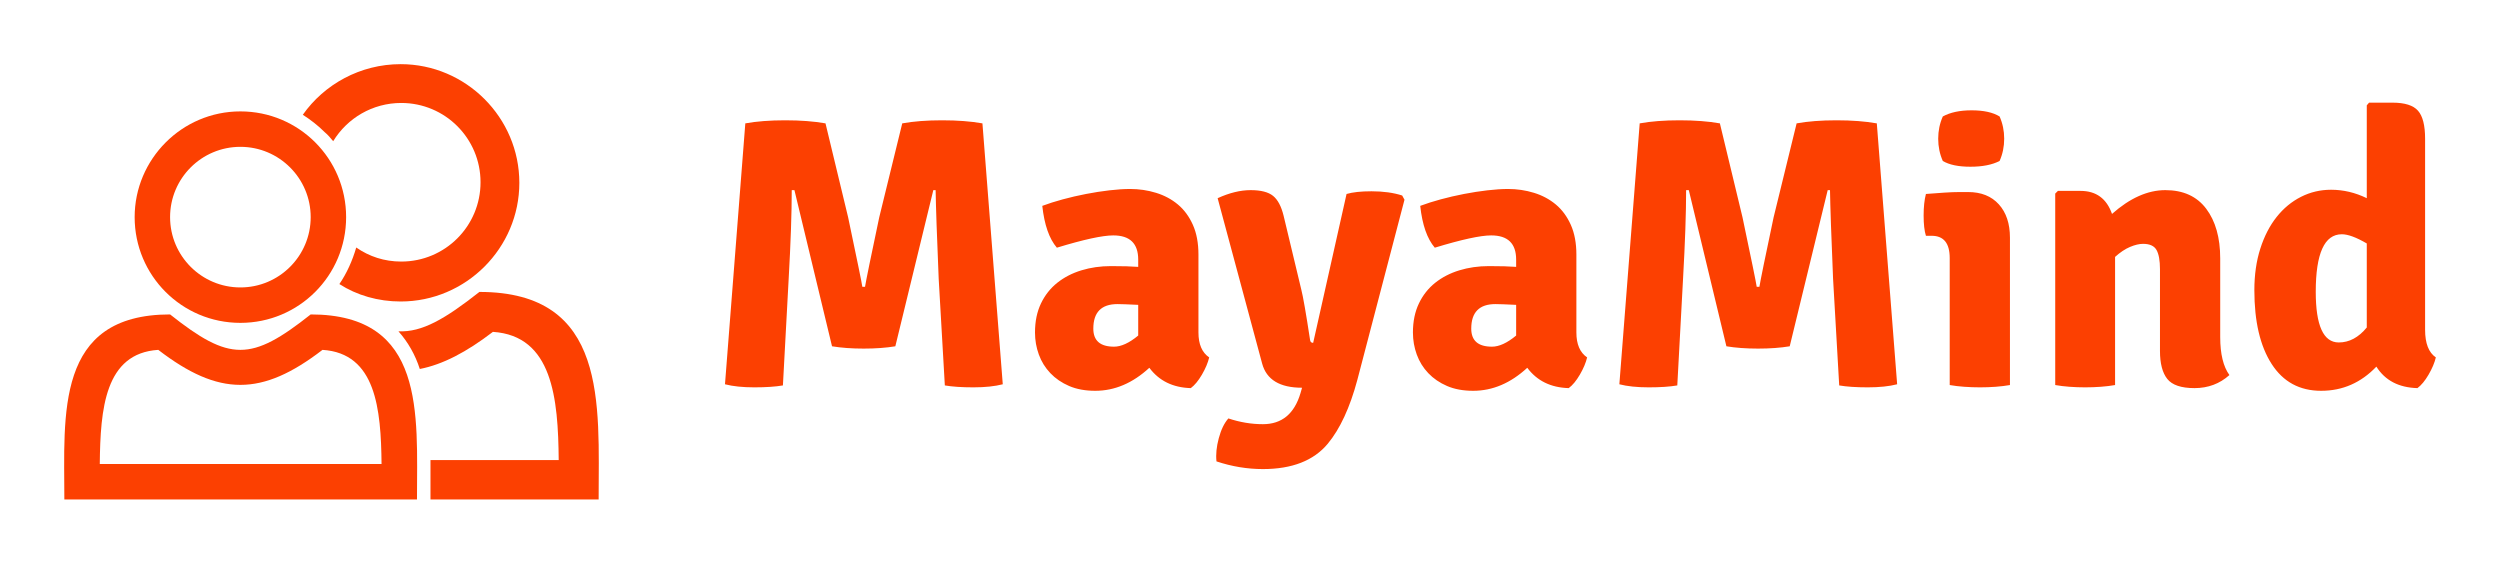
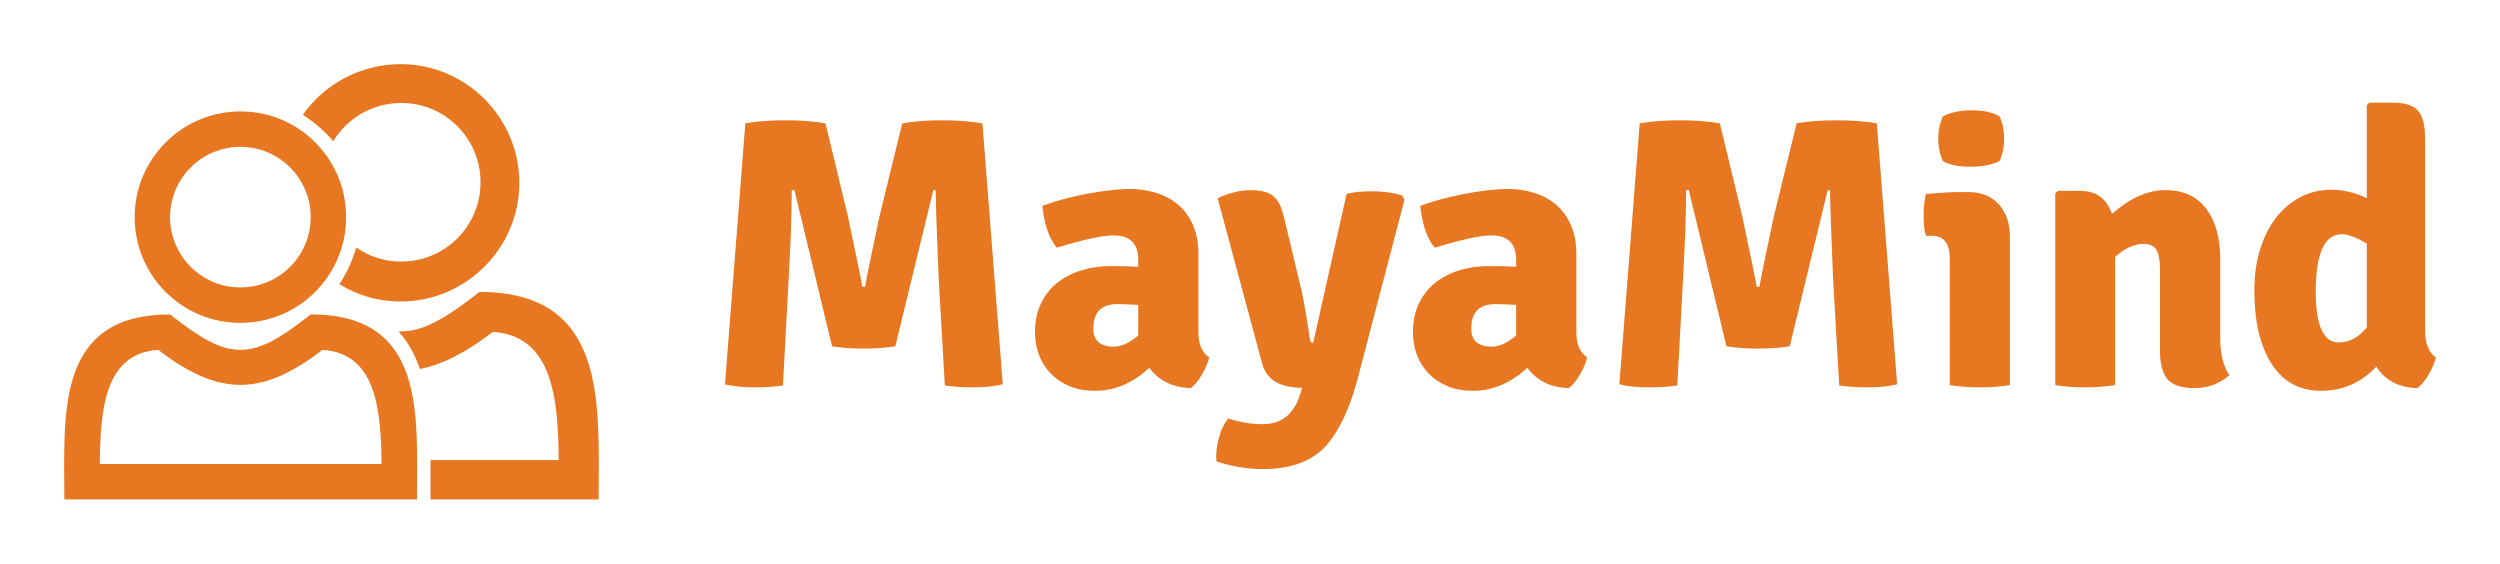
<svg xmlns="http://www.w3.org/2000/svg" version="1.1" width="3162.308" height="712.939" viewBox="0 0 3162.308 712.939">
  <g transform="scale(8.115419) translate(10, 10)">
    <defs id="SvgjsDefs1026" />
-     <g id="SvgjsG1027" featureKey="HdFLvg-0" transform="matrix(0.8766134,0,0,0.8766134,-2.161374,-9.905731)" fill="#FC4001">
+     <g id="SvgjsG1027" featureKey="HdFLvg-0" transform="matrix(0.8766134,0,0,0.8766134,-2.161374,-9.905731)" fill="#E87722">
      <g>
-         <path fill="#FC4001" d="M67.6,81.7h22.8c-0.1-11-1.1-22.1-11.7-22.8c-4.7,3.6-8.9,5.8-13,6.6c-0.8-2.5-2.1-4.8-3.8-6.7   c4.2,0.2,8.3-2.2,14.4-7c22.9,0,21.2,19.9,21.2,36.9H67.6c0-2.3,0-2.7,0-3.1C67.6,84.3,67.6,83,67.6,81.7z" />
-         <path fill="#FC4001" d="M62.3,11.3c11.6,0,21.1,9.5,21.1,21.1c0,11.6-9.5,21.1-21.1,21.1c-4,0-7.8-1.1-10.9-3.1   c1.3-1.9,2.3-4.1,3-6.5c2.3,1.6,5,2.5,8,2.5c7.8,0,14.1-6.3,14.1-14.1c0-7.8-6.3-14.1-14.1-14.1c-5.1,0-9.6,2.7-12.1,6.8   c-0.5-0.6-0.9-1.1-1.5-1.6c-1.2-1.2-2.5-2.2-3.9-3.1C48.7,14.9,55.1,11.3,62.3,11.3z" />
-         <path fill="#FC4001" d="M8.8,82.4h50.1c-0.1-9.8-1-19.7-10.5-20.3c-10.8,8.3-18.4,8.3-29.2,0C9.7,62.7,8.9,72.6,8.8,82.4z    M2.5,88.7c0-15.1-1.7-32.9,18.8-32.9c10.6,8.4,14.4,8.4,25,0c20.5,0,18.9,17.7,18.9,32.9C44.3,88.7,23.4,88.7,2.5,88.7z" />
-         <path fill="#FC4001" d="M33.8,19.7c10.4,0,18.8,8.4,18.8,18.8c0,10.4-8.4,18.8-18.8,18.8C23.4,57.3,15,48.9,15,38.5   C15,28.2,23.4,19.7,33.8,19.7z M33.8,26c-6.9,0-12.5,5.6-12.5,12.5c0,6.9,5.6,12.5,12.5,12.5c6.9,0,12.5-5.6,12.5-12.5   C46.3,31.6,40.7,26,33.8,26z" />
+         <path fill="#E87722" d="M67.6,81.7h22.8c-0.1-11-1.1-22.1-11.7-22.8c-4.7,3.6-8.9,5.8-13,6.6c-0.8-2.5-2.1-4.8-3.8-6.7   c4.2,0.2,8.3-2.2,14.4-7c22.9,0,21.2,19.9,21.2,36.9H67.6c0-2.3,0-2.7,0-3.1C67.6,84.3,67.6,83,67.6,81.7z" />
+         <path fill="#E87722" d="M62.3,11.3c11.6,0,21.1,9.5,21.1,21.1c0,11.6-9.5,21.1-21.1,21.1c-4,0-7.8-1.1-10.9-3.1   c1.3-1.9,2.3-4.1,3-6.5c2.3,1.6,5,2.5,8,2.5c7.8,0,14.1-6.3,14.1-14.1c0-7.8-6.3-14.1-14.1-14.1c-5.1,0-9.6,2.7-12.1,6.8   c-0.5-0.6-0.9-1.1-1.5-1.6c-1.2-1.2-2.5-2.2-3.9-3.1C48.7,14.9,55.1,11.3,62.3,11.3z" />
+         <path fill="#E87722" d="M8.8,82.4h50.1c-0.1-9.8-1-19.7-10.5-20.3c-10.8,8.3-18.4,8.3-29.2,0C9.7,62.7,8.9,72.6,8.8,82.4z    M2.5,88.7c0-15.1-1.7-32.9,18.8-32.9c10.6,8.4,14.4,8.4,25,0c20.5,0,18.9,17.7,18.9,32.9C44.3,88.7,23.4,88.7,2.5,88.7z" />
+         <path fill="#E87722" d="M33.8,19.7c10.4,0,18.8,8.4,18.8,18.8c0,10.4-8.4,18.8-18.8,18.8C23.4,57.3,15,48.9,15,38.5   C15,28.2,23.4,19.7,33.8,19.7z M33.8,26c-6.9,0-12.5,5.6-12.5,12.5c0,6.9,5.6,12.5,12.5,12.5c6.9,0,12.5-5.6,12.5-12.5   C46.3,31.6,40.7,26,33.8,26z" />
      </g>
    </g>
-     <g id="SvgjsG1028" featureKey="VomJeJ-0" transform="matrix(2.990207,0,0,2.990207,99.71077,-9.78829)" fill="#FC4001">
+     <g id="SvgjsG1028" featureKey="VomJeJ-0" transform="matrix(2.990207,0,0,2.990207,99.71077,-9.78829)" fill="#E87722">
      <path d="M1.1 19.96 l1.06 -13.6 q0.88 -0.16 2.08 -0.16 t2.1 0.16 l1.18 4.9 q0.7 3.32 0.74 3.62 l0.14 0 q0.08 -0.5 0.74 -3.62 l1.2 -4.9 q0.88 -0.16 2.08 -0.16 t2.1 0.16 l1.06 13.6 q-0.62 0.16 -1.53 0.16 t-1.49 -0.1 l-0.32 -5.56 q-0.14 -3.32 -0.16 -4.62 l-0.12 0 l-1.98 8.14 q-0.72 0.12 -1.65 0.12 t-1.65 -0.12 l-1.96 -8.14 l-0.14 0 q0 1.78 -0.16 4.62 l-0.3 5.56 q-0.58 0.1 -1.49 0.1 t-1.53 -0.16 z M26.34 18.56 q-0.1 0.42 -0.38 0.9 t-0.58 0.7 q-1.4 -0.04 -2.16 -1.06 q-1.3 1.2 -2.82 1.2 q-0.78 0 -1.36 -0.25 t-0.98 -0.67 t-0.6 -0.97 t-0.2 -1.15 q0 -0.86 0.31 -1.51 t0.85 -1.08 t1.26 -0.65 t1.54 -0.22 q0.46 0 0.81 0.01 t0.61 0.03 l0 -0.38 q0 -1.26 -1.3 -1.26 q-0.84 0 -2.94 0.64 q-0.6 -0.7 -0.76 -2.18 q0.48 -0.18 1.07 -0.34 t1.21 -0.28 t1.22 -0.19 t1.08 -0.07 q0.7 0 1.35 0.2 t1.14 0.61 t0.78 1.06 t0.29 1.55 l0 4.06 q0 0.92 0.56 1.3 z M20.3 17.06 q0 0.94 1.08 0.94 q0.56 0 1.26 -0.58 l0 -1.6 q-0.4 -0.02 -0.67 -0.03 t-0.41 -0.01 q-1.26 0 -1.26 1.28 z M36.52 10.34 l-2.46 9.4 q-0.58 2.16 -1.54 3.32 q-1.1 1.32 -3.38 1.32 q-1.22 0 -2.42 -0.4 q-0.06 -0.54 0.12 -1.21 t0.5 -1.03 q0.9 0.3 1.8 0.3 q1.48 0 1.96 -1.62 l0.08 -0.28 q-1.74 0 -2.08 -1.26 l-2.32 -8.62 q0.92 -0.42 1.72 -0.42 t1.17 0.3 t0.55 1.04 l0.92 3.84 q0.14 0.54 0.46 2.64 q0.02 0.14 0.16 0.14 l1.74 -7.76 q0.48 -0.14 1.3 -0.14 q0.92 0 1.6 0.22 z M46.04 18.56 q-0.1 0.42 -0.38 0.9 t-0.58 0.7 q-1.4 -0.04 -2.16 -1.06 q-1.3 1.2 -2.82 1.2 q-0.78 0 -1.36 -0.25 t-0.98 -0.67 t-0.6 -0.97 t-0.2 -1.15 q0 -0.86 0.31 -1.51 t0.85 -1.08 t1.26 -0.65 t1.54 -0.22 q0.46 0 0.81 0.01 t0.61 0.03 l0 -0.38 q0 -1.26 -1.3 -1.26 q-0.84 0 -2.94 0.64 q-0.6 -0.7 -0.76 -2.18 q0.48 -0.18 1.07 -0.34 t1.21 -0.28 t1.22 -0.19 t1.08 -0.07 q0.7 0 1.35 0.2 t1.14 0.61 t0.78 1.06 t0.29 1.55 l0 4.06 q0 0.92 0.56 1.3 z M40 17.06 q0 0.94 1.08 0.94 q0.56 0 1.26 -0.58 l0 -1.6 q-0.4 -0.02 -0.67 -0.03 t-0.41 -0.01 q-1.26 0 -1.26 1.28 z M47.72 19.96 l1.06 -13.6 q0.88 -0.16 2.08 -0.16 t2.1 0.16 l1.18 4.9 q0.7 3.32 0.74 3.62 l0.14 0 q0.08 -0.5 0.74 -3.62 l1.2 -4.9 q0.88 -0.16 2.08 -0.16 t2.1 0.16 l1.06 13.6 q-0.62 0.16 -1.53 0.16 t-1.49 -0.1 l-0.32 -5.56 q-0.14 -3.32 -0.16 -4.62 l-0.12 0 l-1.98 8.14 q-0.72 0.12 -1.65 0.12 t-1.65 -0.12 l-1.96 -8.14 l-0.14 0 q0 1.78 -0.16 4.62 l-0.3 5.56 q-0.58 0.1 -1.49 0.1 t-1.53 -0.16 z M68.08 12.32 l0 7.68 q-0.34 0.06 -0.74 0.09 t-0.82 0.03 t-0.83 -0.03 t-0.75 -0.09 l0 -6.62 q0 -1.16 -0.94 -1.16 l-0.3 0 q-0.12 -0.38 -0.12 -1.06 q0 -0.66 0.12 -1.12 q0.52 -0.04 0.96 -0.07 t0.8 -0.03 l0.44 0 q1.02 0 1.6 0.64 t0.58 1.74 z M64.58 6 q0.58 -0.32 1.5 -0.32 q0.94 0 1.46 0.32 q0.24 0.54 0.24 1.16 t-0.24 1.16 q-0.58 0.3 -1.52 0.3 t-1.44 -0.3 q-0.24 -0.54 -0.24 -1.16 t0.24 -1.16 z M79.04 13.4 l0 4.1 q0 1.32 0.48 1.98 q-0.76 0.68 -1.82 0.68 q-1.04 0 -1.42 -0.48 t-0.38 -1.46 l0 -4.26 q0 -0.68 -0.18 -1 t-0.7 -0.32 q-0.3 0 -0.68 0.16 t-0.78 0.52 l0 6.68 q-0.34 0.06 -0.74 0.09 t-0.82 0.03 t-0.82 -0.03 t-0.74 -0.09 l0 -9.98 l0.14 -0.14 l1.18 0 q1.22 0 1.64 1.2 q1.4 -1.24 2.78 -1.24 q1.4 0 2.13 0.97 t0.73 2.59 z M84.82 9.82 q0.96 0 1.86 0.44 l0 -4.84 l0.12 -0.14 l1.22 0 q0.96 0 1.33 0.42 t0.37 1.46 l0 9.96 q0 1.06 0.56 1.44 q-0.1 0.42 -0.38 0.9 t-0.58 0.7 q-1.46 -0.04 -2.14 -1.12 q-1.2 1.26 -2.88 1.26 t-2.58 -1.4 t-0.9 -3.84 q0 -1.2 0.31 -2.17 t0.85 -1.65 t1.27 -1.05 t1.57 -0.37 z M85.22 17.78 q0.82 0 1.46 -0.78 l0 -4.38 q-0.82 -0.48 -1.3 -0.48 q-1.36 0 -1.36 3 q0 2.64 1.2 2.64 z" />
    </g>
  </g>
</svg>
